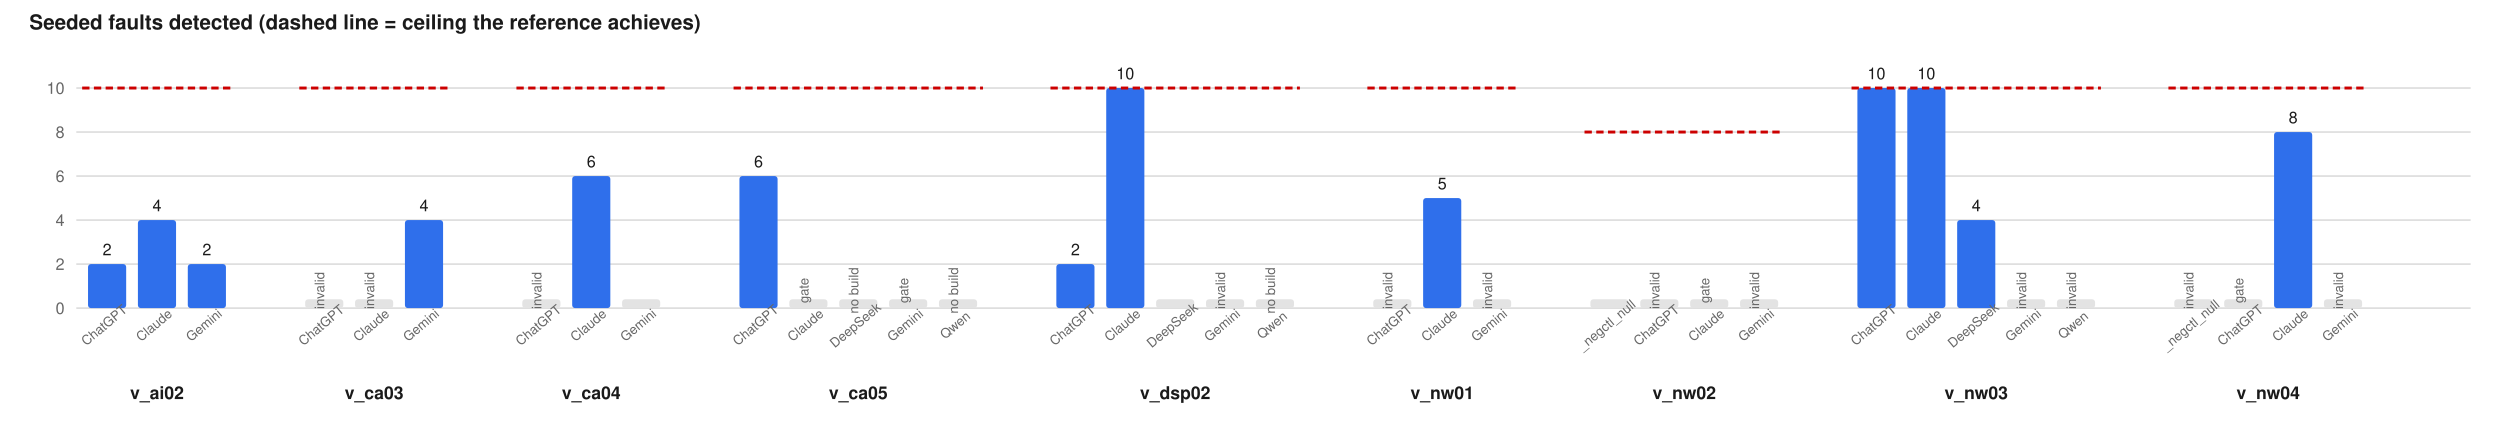
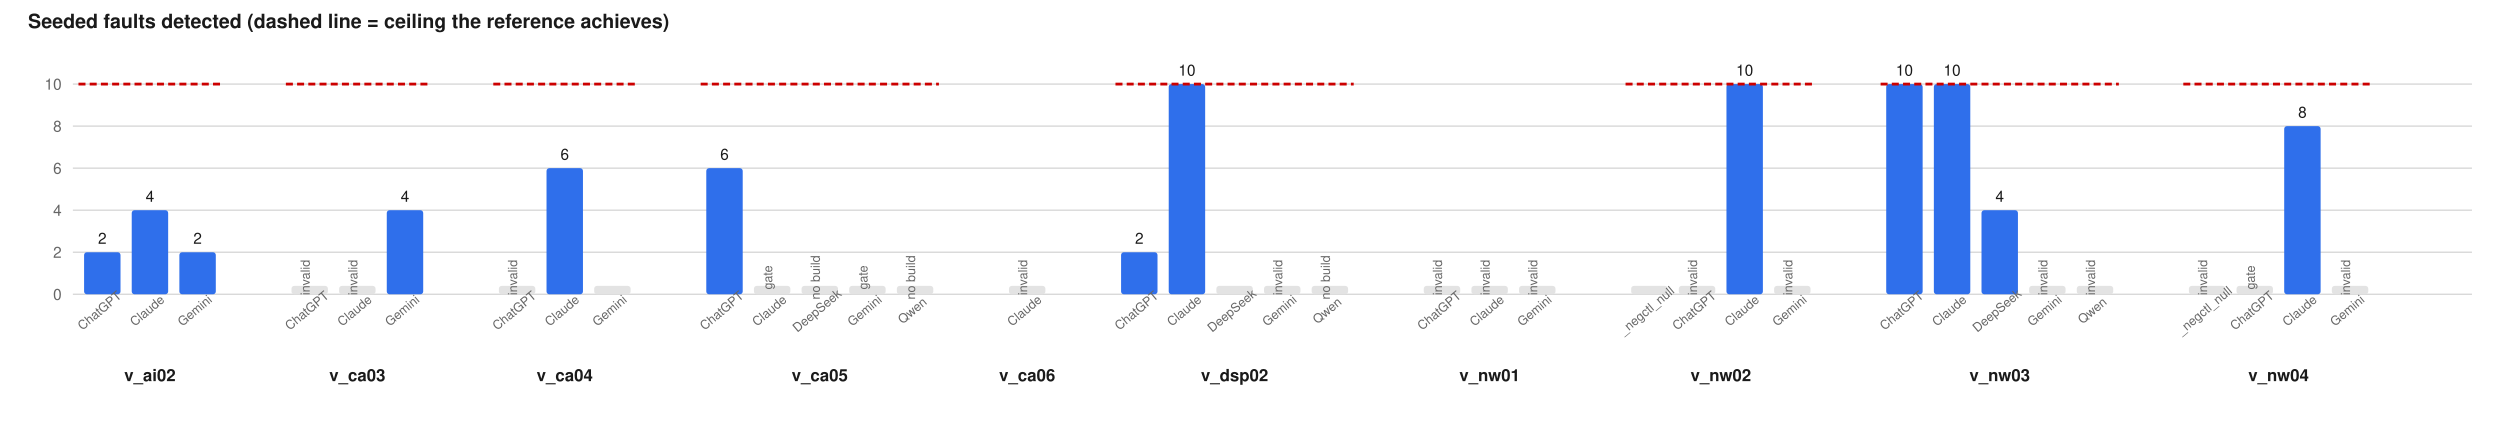
- <svg xmlns="http://www.w3.org/2000/svg" viewBox="0 0 1704 300" font-family="-apple-system,BlinkMacSystemFont,Segoe UI,Helvetica,Arial,sans-serif">
-   <rect width="1704" height="300" fill="none" />
-   <line x1="52" y1="210.0" x2="1684" y2="210.0" stroke="#d8d8d8" stroke-width="1" />
+ <svg xmlns="http://www.w3.org/2000/svg" viewBox="0 0 1784 300" font-family="-apple-system,BlinkMacSystemFont,Segoe UI,Helvetica,Arial,sans-serif">
+   <rect width="1784" height="300" fill="none" />
+   <line x1="52" y1="210.0" x2="1764" y2="210.0" stroke="#d8d8d8" stroke-width="1" />
  <text x="44" y="214.0" fill="#666" font-size="11" text-anchor="end">0</text>
-   <line x1="52" y1="180.0" x2="1684" y2="180.0" stroke="#d8d8d8" stroke-width="1" />
+   <line x1="52" y1="180.0" x2="1764" y2="180.0" stroke="#d8d8d8" stroke-width="1" />
  <text x="44" y="184.0" fill="#666" font-size="11" text-anchor="end">2</text>
-   <line x1="52" y1="150.0" x2="1684" y2="150.0" stroke="#d8d8d8" stroke-width="1" />
+   <line x1="52" y1="150.0" x2="1764" y2="150.0" stroke="#d8d8d8" stroke-width="1" />
  <text x="44" y="154.0" fill="#666" font-size="11" text-anchor="end">4</text>
-   <line x1="52" y1="120.0" x2="1684" y2="120.0" stroke="#d8d8d8" stroke-width="1" />
+   <line x1="52" y1="120.0" x2="1764" y2="120.0" stroke="#d8d8d8" stroke-width="1" />
  <text x="44" y="124.0" fill="#666" font-size="11" text-anchor="end">6</text>
-   <line x1="52" y1="90.0" x2="1684" y2="90.0" stroke="#d8d8d8" stroke-width="1" />
+   <line x1="52" y1="90.0" x2="1764" y2="90.0" stroke="#d8d8d8" stroke-width="1" />
  <text x="44" y="94.0" fill="#666" font-size="11" text-anchor="end">8</text>
-   <line x1="52" y1="60.0" x2="1684" y2="60.0" stroke="#d8d8d8" stroke-width="1" />
+   <line x1="52" y1="60.0" x2="1764" y2="60.0" stroke="#d8d8d8" stroke-width="1" />
  <text x="44" y="64.0" fill="#666" font-size="11" text-anchor="end">10</text>
  <rect x="60" y="180" width="26" height="30" rx="2" fill="#2f6feb" />
  <text x="73.0" y="174" fill="#1a1a1a" font-size="11" text-anchor="middle">2</text>
  <text x="73.0" y="224" fill="#666" font-size="9" text-anchor="middle" transform="rotate(-40 73.0 224)">ChatGPT</text>
  <rect x="94" y="150" width="26" height="60" rx="2" fill="#2f6feb" />
  <text x="107.0" y="144" fill="#1a1a1a" font-size="11" text-anchor="middle">4</text>
  <text x="107.0" y="224" fill="#666" font-size="9" text-anchor="middle" transform="rotate(-40 107.0 224)">Claude</text>
  <rect x="128" y="180" width="26" height="30" rx="2" fill="#2f6feb" />
  <text x="141.0" y="174" fill="#1a1a1a" font-size="11" text-anchor="middle">2</text>
  <text x="141.0" y="224" fill="#666" font-size="9" text-anchor="middle" transform="rotate(-40 141.0 224)">Gemini</text>
  <line x1="56" y1="60.0" x2="158" y2="60.0" stroke="#c00" stroke-width="2" stroke-dasharray="5,3" />
  <text x="107.0" y="272" fill="#1a1a1a" font-size="12" font-weight="600" text-anchor="middle">v_ai02</text>
  <rect x="208" y="204" width="26" height="6" rx="2" fill="#e3e3e3" />
  <text x="221.0" y="198" fill="#666" font-size="9" text-anchor="middle" transform="rotate(-90 221.0 198)">invalid</text>
  <text x="221.0" y="224" fill="#666" font-size="9" text-anchor="middle" transform="rotate(-40 221.0 224)">ChatGPT</text>
  <rect x="242" y="204" width="26" height="6" rx="2" fill="#e3e3e3" />
  <text x="255.0" y="198" fill="#666" font-size="9" text-anchor="middle" transform="rotate(-90 255.0 198)">invalid</text>
  <text x="255.0" y="224" fill="#666" font-size="9" text-anchor="middle" transform="rotate(-40 255.0 224)">Claude</text>
  <rect x="276" y="150" width="26" height="60" rx="2" fill="#2f6feb" />
  <text x="289.0" y="144" fill="#1a1a1a" font-size="11" text-anchor="middle">4</text>
  <text x="289.0" y="224" fill="#666" font-size="9" text-anchor="middle" transform="rotate(-40 289.0 224)">Gemini</text>
  <line x1="204" y1="60.0" x2="306" y2="60.0" stroke="#c00" stroke-width="2" stroke-dasharray="5,3" />
  <text x="255.0" y="272" fill="#1a1a1a" font-size="12" font-weight="600" text-anchor="middle">v_ca03</text>
  <rect x="356" y="204" width="26" height="6" rx="2" fill="#e3e3e3" />
  <text x="369.0" y="198" fill="#666" font-size="9" text-anchor="middle" transform="rotate(-90 369.0 198)">invalid</text>
  <text x="369.0" y="224" fill="#666" font-size="9" text-anchor="middle" transform="rotate(-40 369.0 224)">ChatGPT</text>
  <rect x="390" y="120" width="26" height="90" rx="2" fill="#2f6feb" />
  <text x="403.0" y="114" fill="#1a1a1a" font-size="11" text-anchor="middle">6</text>
  <text x="403.0" y="224" fill="#666" font-size="9" text-anchor="middle" transform="rotate(-40 403.0 224)">Claude</text>
  <rect x="424" y="204" width="26" height="6" rx="2" fill="#e3e3e3" />
  <text x="437.0" y="198" fill="#666" font-size="9" text-anchor="middle" transform="rotate(-90 437.0 198)" />
  <text x="437.0" y="224" fill="#666" font-size="9" text-anchor="middle" transform="rotate(-40 437.0 224)">Gemini</text>
  <line x1="352" y1="60.0" x2="454" y2="60.0" stroke="#c00" stroke-width="2" stroke-dasharray="5,3" />
  <text x="403.0" y="272" fill="#1a1a1a" font-size="12" font-weight="600" text-anchor="middle">v_ca04</text>
  <rect x="504" y="120" width="26" height="90" rx="2" fill="#2f6feb" />
  <text x="517.0" y="114" fill="#1a1a1a" font-size="11" text-anchor="middle">6</text>
  <text x="517.0" y="224" fill="#666" font-size="9" text-anchor="middle" transform="rotate(-40 517.0 224)">ChatGPT</text>
  <rect x="538" y="204" width="26" height="6" rx="2" fill="#e3e3e3" />
  <text x="551.0" y="198" fill="#666" font-size="9" text-anchor="middle" transform="rotate(-90 551.0 198)">gate</text>
  <text x="551.0" y="224" fill="#666" font-size="9" text-anchor="middle" transform="rotate(-40 551.0 224)">Claude</text>
  <rect x="572" y="204" width="26" height="6" rx="2" fill="#e3e3e3" />
  <text x="585.0" y="198" fill="#666" font-size="9" text-anchor="middle" transform="rotate(-90 585.0 198)">no build</text>
  <text x="585.0" y="224" fill="#666" font-size="9" text-anchor="middle" transform="rotate(-40 585.0 224)">DeepSeek</text>
  <rect x="606" y="204" width="26" height="6" rx="2" fill="#e3e3e3" />
  <text x="619.0" y="198" fill="#666" font-size="9" text-anchor="middle" transform="rotate(-90 619.0 198)">gate</text>
  <text x="619.0" y="224" fill="#666" font-size="9" text-anchor="middle" transform="rotate(-40 619.0 224)">Gemini</text>
  <rect x="640" y="204" width="26" height="6" rx="2" fill="#e3e3e3" />
  <text x="653.0" y="198" fill="#666" font-size="9" text-anchor="middle" transform="rotate(-90 653.0 198)">no build</text>
  <text x="653.0" y="224" fill="#666" font-size="9" text-anchor="middle" transform="rotate(-40 653.0 224)">Qwen</text>
  <line x1="500" y1="60.0" x2="670" y2="60.0" stroke="#c00" stroke-width="2" stroke-dasharray="5,3" />
  <text x="585.0" y="272" fill="#1a1a1a" font-size="12" font-weight="600" text-anchor="middle">v_ca05</text>
-   <rect x="720" y="180" width="26" height="30" rx="2" fill="#2f6feb" />
-   <text x="733.0" y="174" fill="#1a1a1a" font-size="11" text-anchor="middle">2</text>
-   <text x="733.0" y="224" fill="#666" font-size="9" text-anchor="middle" transform="rotate(-40 733.0 224)">ChatGPT</text>
-   <rect x="754" y="60" width="26" height="150" rx="2" fill="#2f6feb" />
-   <text x="767.0" y="54" fill="#1a1a1a" font-size="11" text-anchor="middle">10</text>
-   <text x="767.0" y="224" fill="#666" font-size="9" text-anchor="middle" transform="rotate(-40 767.0 224)">Claude</text>
-   <rect x="788" y="204" width="26" height="6" rx="2" fill="#e3e3e3" />
-   <text x="801.0" y="198" fill="#666" font-size="9" text-anchor="middle" transform="rotate(-90 801.0 198)" />
-   <text x="801.0" y="224" fill="#666" font-size="9" text-anchor="middle" transform="rotate(-40 801.0 224)">DeepSeek</text>
-   <rect x="822" y="204" width="26" height="6" rx="2" fill="#e3e3e3" />
-   <text x="835.0" y="198" fill="#666" font-size="9" text-anchor="middle" transform="rotate(-90 835.0 198)">invalid</text>
-   <text x="835.0" y="224" fill="#666" font-size="9" text-anchor="middle" transform="rotate(-40 835.0 224)">Gemini</text>
-   <rect x="856" y="204" width="26" height="6" rx="2" fill="#e3e3e3" />
-   <text x="869.0" y="198" fill="#666" font-size="9" text-anchor="middle" transform="rotate(-90 869.0 198)">no build</text>
-   <text x="869.0" y="224" fill="#666" font-size="9" text-anchor="middle" transform="rotate(-40 869.0 224)">Qwen</text>
-   <line x1="716" y1="60.0" x2="886" y2="60.0" stroke="#c00" stroke-width="2" stroke-dasharray="5,3" />
-   <text x="801.0" y="272" fill="#1a1a1a" font-size="12" font-weight="600" text-anchor="middle">v_dsp02</text>
+   <rect x="720" y="204" width="26" height="6" rx="2" fill="#e3e3e3" />
+   <text x="733.0" y="198" fill="#666" font-size="9" text-anchor="middle" transform="rotate(-90 733.0 198)">invalid</text>
+   <text x="733.0" y="224" fill="#666" font-size="9" text-anchor="middle" transform="rotate(-40 733.0 224)">Claude</text>
+   <text x="733.0" y="272" fill="#1a1a1a" font-size="12" font-weight="600" text-anchor="middle">v_ca06</text>
+   <rect x="800" y="180" width="26" height="30" rx="2" fill="#2f6feb" />
+   <text x="813.0" y="174" fill="#1a1a1a" font-size="11" text-anchor="middle">2</text>
+   <text x="813.0" y="224" fill="#666" font-size="9" text-anchor="middle" transform="rotate(-40 813.0 224)">ChatGPT</text>
+   <rect x="834" y="60" width="26" height="150" rx="2" fill="#2f6feb" />
+   <text x="847.0" y="54" fill="#1a1a1a" font-size="11" text-anchor="middle">10</text>
+   <text x="847.0" y="224" fill="#666" font-size="9" text-anchor="middle" transform="rotate(-40 847.0 224)">Claude</text>
+   <rect x="868" y="204" width="26" height="6" rx="2" fill="#e3e3e3" />
+   <text x="881.0" y="198" fill="#666" font-size="9" text-anchor="middle" transform="rotate(-90 881.0 198)" />
+   <text x="881.0" y="224" fill="#666" font-size="9" text-anchor="middle" transform="rotate(-40 881.0 224)">DeepSeek</text>
+   <rect x="902" y="204" width="26" height="6" rx="2" fill="#e3e3e3" />
+   <text x="915.0" y="198" fill="#666" font-size="9" text-anchor="middle" transform="rotate(-90 915.0 198)">invalid</text>
+   <text x="915.0" y="224" fill="#666" font-size="9" text-anchor="middle" transform="rotate(-40 915.0 224)">Gemini</text>
  <rect x="936" y="204" width="26" height="6" rx="2" fill="#e3e3e3" />
-   <text x="949.0" y="198" fill="#666" font-size="9" text-anchor="middle" transform="rotate(-90 949.0 198)">invalid</text>
-   <text x="949.0" y="224" fill="#666" font-size="9" text-anchor="middle" transform="rotate(-40 949.0 224)">ChatGPT</text>
-   <rect x="970" y="135" width="26" height="75" rx="2" fill="#2f6feb" />
-   <text x="983.0" y="129" fill="#1a1a1a" font-size="11" text-anchor="middle">5</text>
-   <text x="983.0" y="224" fill="#666" font-size="9" text-anchor="middle" transform="rotate(-40 983.0 224)">Claude</text>
-   <rect x="1004" y="204" width="26" height="6" rx="2" fill="#e3e3e3" />
-   <text x="1017.0" y="198" fill="#666" font-size="9" text-anchor="middle" transform="rotate(-90 1017.0 198)">invalid</text>
-   <text x="1017.0" y="224" fill="#666" font-size="9" text-anchor="middle" transform="rotate(-40 1017.0 224)">Gemini</text>
-   <line x1="932" y1="60.0" x2="1034" y2="60.0" stroke="#c00" stroke-width="2" stroke-dasharray="5,3" />
-   <text x="983.0" y="272" fill="#1a1a1a" font-size="12" font-weight="600" text-anchor="middle">v_nw01</text>
+   <text x="949.0" y="198" fill="#666" font-size="9" text-anchor="middle" transform="rotate(-90 949.0 198)">no build</text>
+   <text x="949.0" y="224" fill="#666" font-size="9" text-anchor="middle" transform="rotate(-40 949.0 224)">Qwen</text>
+   <line x1="796" y1="60.0" x2="966" y2="60.0" stroke="#c00" stroke-width="2" stroke-dasharray="5,3" />
+   <text x="881.0" y="272" fill="#1a1a1a" font-size="12" font-weight="600" text-anchor="middle">v_dsp02</text>
+   <rect x="1016" y="204" width="26" height="6" rx="2" fill="#e3e3e3" />
+   <text x="1029.0" y="198" fill="#666" font-size="9" text-anchor="middle" transform="rotate(-90 1029.0 198)">invalid</text>
+   <text x="1029.0" y="224" fill="#666" font-size="9" text-anchor="middle" transform="rotate(-40 1029.0 224)">ChatGPT</text>
+   <rect x="1050" y="204" width="26" height="6" rx="2" fill="#e3e3e3" />
+   <text x="1063.0" y="198" fill="#666" font-size="9" text-anchor="middle" transform="rotate(-90 1063.0 198)">invalid</text>
+   <text x="1063.0" y="224" fill="#666" font-size="9" text-anchor="middle" transform="rotate(-40 1063.0 224)">Claude</text>
  <rect x="1084" y="204" width="26" height="6" rx="2" fill="#e3e3e3" />
-   <text x="1097.0" y="198" fill="#666" font-size="9" text-anchor="middle" transform="rotate(-90 1097.0 198)" />
-   <text x="1097.0" y="224" fill="#666" font-size="9" text-anchor="middle" transform="rotate(-40 1097.0 224)">_negctl_null</text>
-   <rect x="1118" y="204" width="26" height="6" rx="2" fill="#e3e3e3" />
-   <text x="1131.0" y="198" fill="#666" font-size="9" text-anchor="middle" transform="rotate(-90 1131.0 198)">invalid</text>
-   <text x="1131.0" y="224" fill="#666" font-size="9" text-anchor="middle" transform="rotate(-40 1131.0 224)">ChatGPT</text>
-   <rect x="1152" y="204" width="26" height="6" rx="2" fill="#e3e3e3" />
-   <text x="1165.0" y="198" fill="#666" font-size="9" text-anchor="middle" transform="rotate(-90 1165.0 198)">gate</text>
-   <text x="1165.0" y="224" fill="#666" font-size="9" text-anchor="middle" transform="rotate(-40 1165.0 224)">Claude</text>
-   <rect x="1186" y="204" width="26" height="6" rx="2" fill="#e3e3e3" />
-   <text x="1199.0" y="198" fill="#666" font-size="9" text-anchor="middle" transform="rotate(-90 1199.0 198)">invalid</text>
-   <text x="1199.0" y="224" fill="#666" font-size="9" text-anchor="middle" transform="rotate(-40 1199.0 224)">Gemini</text>
-   <line x1="1080" y1="90.0" x2="1216" y2="90.0" stroke="#c00" stroke-width="2" stroke-dasharray="5,3" />
-   <text x="1148.0" y="272" fill="#1a1a1a" font-size="12" font-weight="600" text-anchor="middle">v_nw02</text>
-   <rect x="1266" y="60" width="26" height="150" rx="2" fill="#2f6feb" />
-   <text x="1279.0" y="54" fill="#1a1a1a" font-size="11" text-anchor="middle">10</text>
-   <text x="1279.0" y="224" fill="#666" font-size="9" text-anchor="middle" transform="rotate(-40 1279.0 224)">ChatGPT</text>
-   <rect x="1300" y="60" width="26" height="150" rx="2" fill="#2f6feb" />
-   <text x="1313.0" y="54" fill="#1a1a1a" font-size="11" text-anchor="middle">10</text>
-   <text x="1313.0" y="224" fill="#666" font-size="9" text-anchor="middle" transform="rotate(-40 1313.0 224)">Claude</text>
-   <rect x="1334" y="150" width="26" height="60" rx="2" fill="#2f6feb" />
-   <text x="1347.0" y="144" fill="#1a1a1a" font-size="11" text-anchor="middle">4</text>
-   <text x="1347.0" y="224" fill="#666" font-size="9" text-anchor="middle" transform="rotate(-40 1347.0 224)">DeepSeek</text>
-   <rect x="1368" y="204" width="26" height="6" rx="2" fill="#e3e3e3" />
-   <text x="1381.0" y="198" fill="#666" font-size="9" text-anchor="middle" transform="rotate(-90 1381.0 198)">invalid</text>
-   <text x="1381.0" y="224" fill="#666" font-size="9" text-anchor="middle" transform="rotate(-40 1381.0 224)">Gemini</text>
-   <rect x="1402" y="204" width="26" height="6" rx="2" fill="#e3e3e3" />
-   <text x="1415.0" y="198" fill="#666" font-size="9" text-anchor="middle" transform="rotate(-90 1415.0 198)">invalid</text>
-   <text x="1415.0" y="224" fill="#666" font-size="9" text-anchor="middle" transform="rotate(-40 1415.0 224)">Qwen</text>
-   <line x1="1262" y1="60.0" x2="1432" y2="60.0" stroke="#c00" stroke-width="2" stroke-dasharray="5,3" />
-   <text x="1347.0" y="272" fill="#1a1a1a" font-size="12" font-weight="600" text-anchor="middle">v_nw03</text>
+   <text x="1097.0" y="198" fill="#666" font-size="9" text-anchor="middle" transform="rotate(-90 1097.0 198)">invalid</text>
+   <text x="1097.0" y="224" fill="#666" font-size="9" text-anchor="middle" transform="rotate(-40 1097.0 224)">Gemini</text>
+   <text x="1063.0" y="272" fill="#1a1a1a" font-size="12" font-weight="600" text-anchor="middle">v_nw01</text>
+   <rect x="1164" y="204" width="26" height="6" rx="2" fill="#e3e3e3" />
+   <text x="1177.0" y="198" fill="#666" font-size="9" text-anchor="middle" transform="rotate(-90 1177.0 198)" />
+   <text x="1177.0" y="224" fill="#666" font-size="9" text-anchor="middle" transform="rotate(-40 1177.0 224)">_negctl_null</text>
+   <rect x="1198" y="204" width="26" height="6" rx="2" fill="#e3e3e3" />
+   <text x="1211.0" y="198" fill="#666" font-size="9" text-anchor="middle" transform="rotate(-90 1211.0 198)">invalid</text>
+   <text x="1211.0" y="224" fill="#666" font-size="9" text-anchor="middle" transform="rotate(-40 1211.0 224)">ChatGPT</text>
+   <rect x="1232" y="60" width="26" height="150" rx="2" fill="#2f6feb" />
+   <text x="1245.0" y="54" fill="#1a1a1a" font-size="11" text-anchor="middle">10</text>
+   <text x="1245.0" y="224" fill="#666" font-size="9" text-anchor="middle" transform="rotate(-40 1245.0 224)">Claude</text>
+   <rect x="1266" y="204" width="26" height="6" rx="2" fill="#e3e3e3" />
+   <text x="1279.0" y="198" fill="#666" font-size="9" text-anchor="middle" transform="rotate(-90 1279.0 198)">invalid</text>
+   <text x="1279.0" y="224" fill="#666" font-size="9" text-anchor="middle" transform="rotate(-40 1279.0 224)">Gemini</text>
+   <line x1="1160" y1="60.0" x2="1296" y2="60.0" stroke="#c00" stroke-width="2" stroke-dasharray="5,3" />
+   <text x="1228.0" y="272" fill="#1a1a1a" font-size="12" font-weight="600" text-anchor="middle">v_nw02</text>
+   <rect x="1346" y="60" width="26" height="150" rx="2" fill="#2f6feb" />
+   <text x="1359.0" y="54" fill="#1a1a1a" font-size="11" text-anchor="middle">10</text>
+   <text x="1359.0" y="224" fill="#666" font-size="9" text-anchor="middle" transform="rotate(-40 1359.0 224)">ChatGPT</text>
+   <rect x="1380" y="60" width="26" height="150" rx="2" fill="#2f6feb" />
+   <text x="1393.0" y="54" fill="#1a1a1a" font-size="11" text-anchor="middle">10</text>
+   <text x="1393.0" y="224" fill="#666" font-size="9" text-anchor="middle" transform="rotate(-40 1393.0 224)">Claude</text>
+   <rect x="1414" y="150" width="26" height="60" rx="2" fill="#2f6feb" />
+   <text x="1427.0" y="144" fill="#1a1a1a" font-size="11" text-anchor="middle">4</text>
+   <text x="1427.0" y="224" fill="#666" font-size="9" text-anchor="middle" transform="rotate(-40 1427.0 224)">DeepSeek</text>
+   <rect x="1448" y="204" width="26" height="6" rx="2" fill="#e3e3e3" />
+   <text x="1461.0" y="198" fill="#666" font-size="9" text-anchor="middle" transform="rotate(-90 1461.0 198)">invalid</text>
+   <text x="1461.0" y="224" fill="#666" font-size="9" text-anchor="middle" transform="rotate(-40 1461.0 224)">Gemini</text>
  <rect x="1482" y="204" width="26" height="6" rx="2" fill="#e3e3e3" />
  <text x="1495.0" y="198" fill="#666" font-size="9" text-anchor="middle" transform="rotate(-90 1495.0 198)">invalid</text>
-   <text x="1495.0" y="224" fill="#666" font-size="9" text-anchor="middle" transform="rotate(-40 1495.0 224)">_negctl_null</text>
-   <rect x="1516" y="204" width="26" height="6" rx="2" fill="#e3e3e3" />
-   <text x="1529.0" y="198" fill="#666" font-size="9" text-anchor="middle" transform="rotate(-90 1529.0 198)">gate</text>
-   <text x="1529.0" y="224" fill="#666" font-size="9" text-anchor="middle" transform="rotate(-40 1529.0 224)">ChatGPT</text>
-   <rect x="1550" y="90" width="26" height="120" rx="2" fill="#2f6feb" />
-   <text x="1563.0" y="84" fill="#1a1a1a" font-size="11" text-anchor="middle">8</text>
-   <text x="1563.0" y="224" fill="#666" font-size="9" text-anchor="middle" transform="rotate(-40 1563.0 224)">Claude</text>
-   <rect x="1584" y="204" width="26" height="6" rx="2" fill="#e3e3e3" />
-   <text x="1597.0" y="198" fill="#666" font-size="9" text-anchor="middle" transform="rotate(-90 1597.0 198)">invalid</text>
-   <text x="1597.0" y="224" fill="#666" font-size="9" text-anchor="middle" transform="rotate(-40 1597.0 224)">Gemini</text>
-   <line x1="1478" y1="60.0" x2="1614" y2="60.0" stroke="#c00" stroke-width="2" stroke-dasharray="5,3" />
-   <text x="1546.0" y="272" fill="#1a1a1a" font-size="12" font-weight="600" text-anchor="middle">v_nw04</text>
+   <text x="1495.0" y="224" fill="#666" font-size="9" text-anchor="middle" transform="rotate(-40 1495.0 224)">Qwen</text>
+   <line x1="1342" y1="60.0" x2="1512" y2="60.0" stroke="#c00" stroke-width="2" stroke-dasharray="5,3" />
+   <text x="1427.0" y="272" fill="#1a1a1a" font-size="12" font-weight="600" text-anchor="middle">v_nw03</text>
+   <rect x="1562" y="204" width="26" height="6" rx="2" fill="#e3e3e3" />
+   <text x="1575.0" y="198" fill="#666" font-size="9" text-anchor="middle" transform="rotate(-90 1575.0 198)">invalid</text>
+   <text x="1575.0" y="224" fill="#666" font-size="9" text-anchor="middle" transform="rotate(-40 1575.0 224)">_negctl_null</text>
+   <rect x="1596" y="204" width="26" height="6" rx="2" fill="#e3e3e3" />
+   <text x="1609.0" y="198" fill="#666" font-size="9" text-anchor="middle" transform="rotate(-90 1609.0 198)">gate</text>
+   <text x="1609.0" y="224" fill="#666" font-size="9" text-anchor="middle" transform="rotate(-40 1609.0 224)">ChatGPT</text>
+   <rect x="1630" y="90" width="26" height="120" rx="2" fill="#2f6feb" />
+   <text x="1643.0" y="84" fill="#1a1a1a" font-size="11" text-anchor="middle">8</text>
+   <text x="1643.0" y="224" fill="#666" font-size="9" text-anchor="middle" transform="rotate(-40 1643.0 224)">Claude</text>
+   <rect x="1664" y="204" width="26" height="6" rx="2" fill="#e3e3e3" />
+   <text x="1677.0" y="198" fill="#666" font-size="9" text-anchor="middle" transform="rotate(-90 1677.0 198)">invalid</text>
+   <text x="1677.0" y="224" fill="#666" font-size="9" text-anchor="middle" transform="rotate(-40 1677.0 224)">Gemini</text>
+   <line x1="1558" y1="60.0" x2="1694" y2="60.0" stroke="#c00" stroke-width="2" stroke-dasharray="5,3" />
+   <text x="1626.0" y="272" fill="#1a1a1a" font-size="12" font-weight="600" text-anchor="middle">v_nw04</text>
  <text x="20" y="20" fill="#1a1a1a" font-size="14" font-weight="600">Seeded faults detected (dashed line = ceiling the reference achieves)</text>
</svg>
